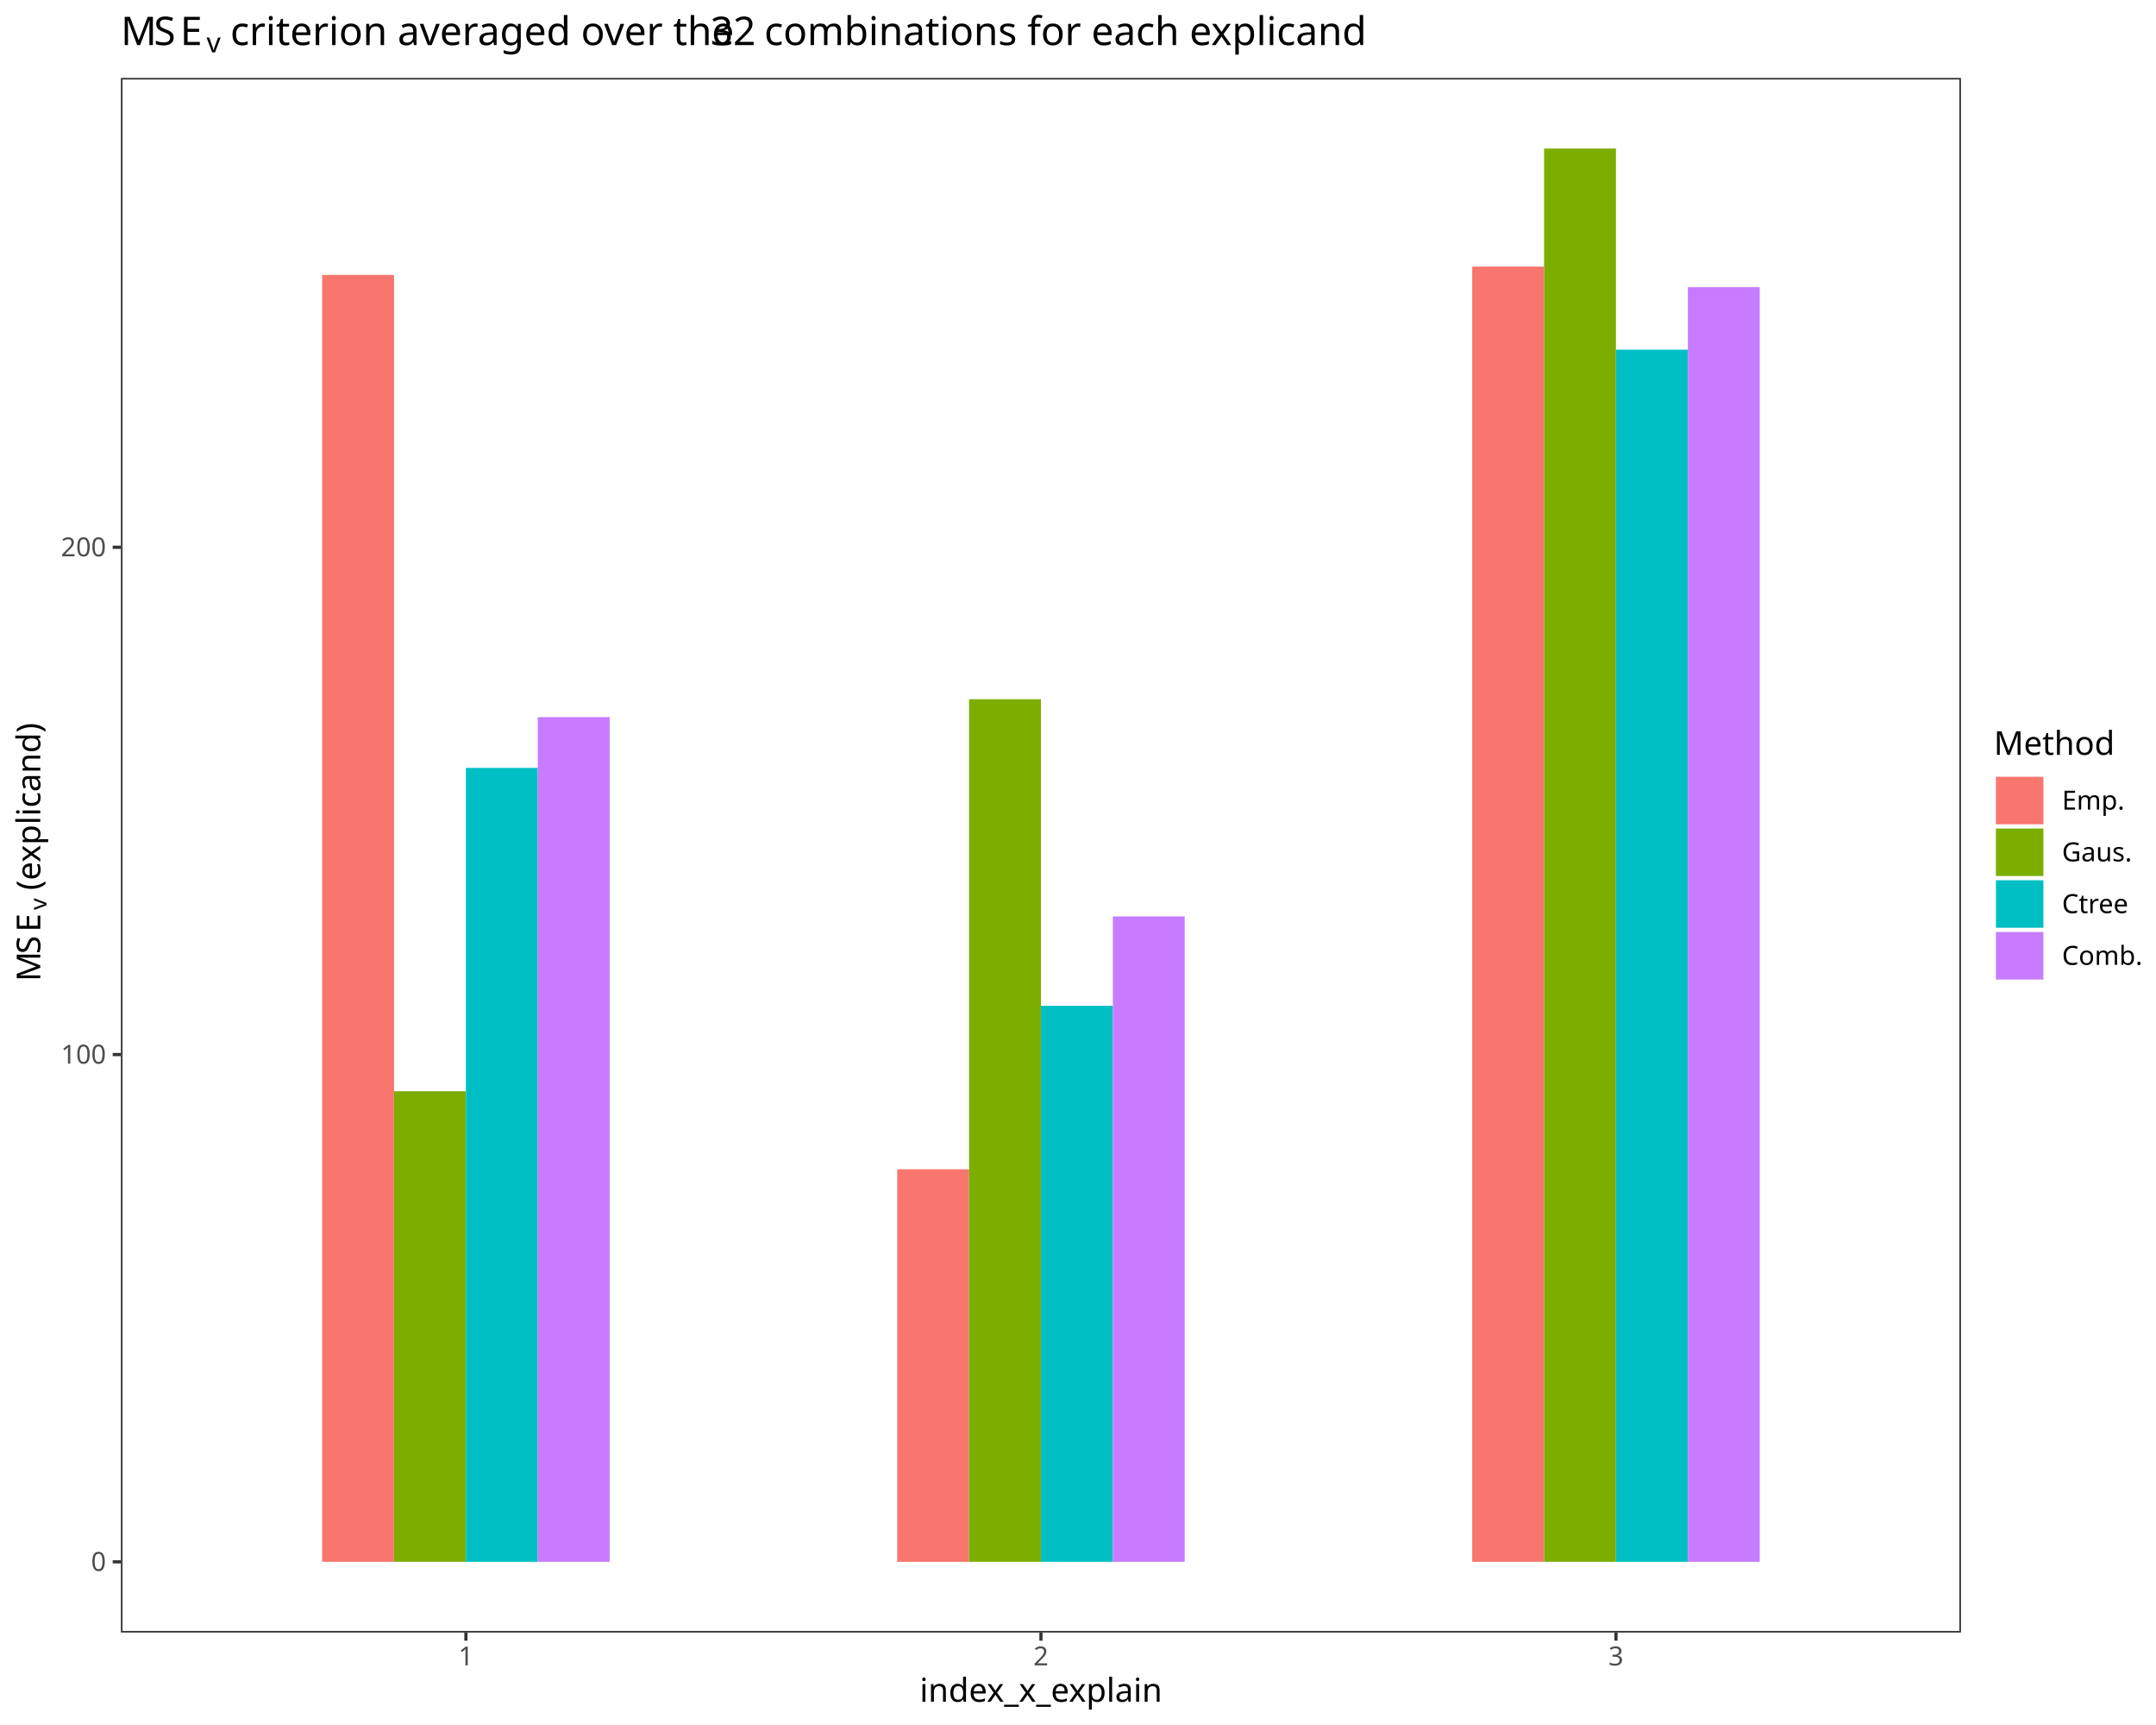
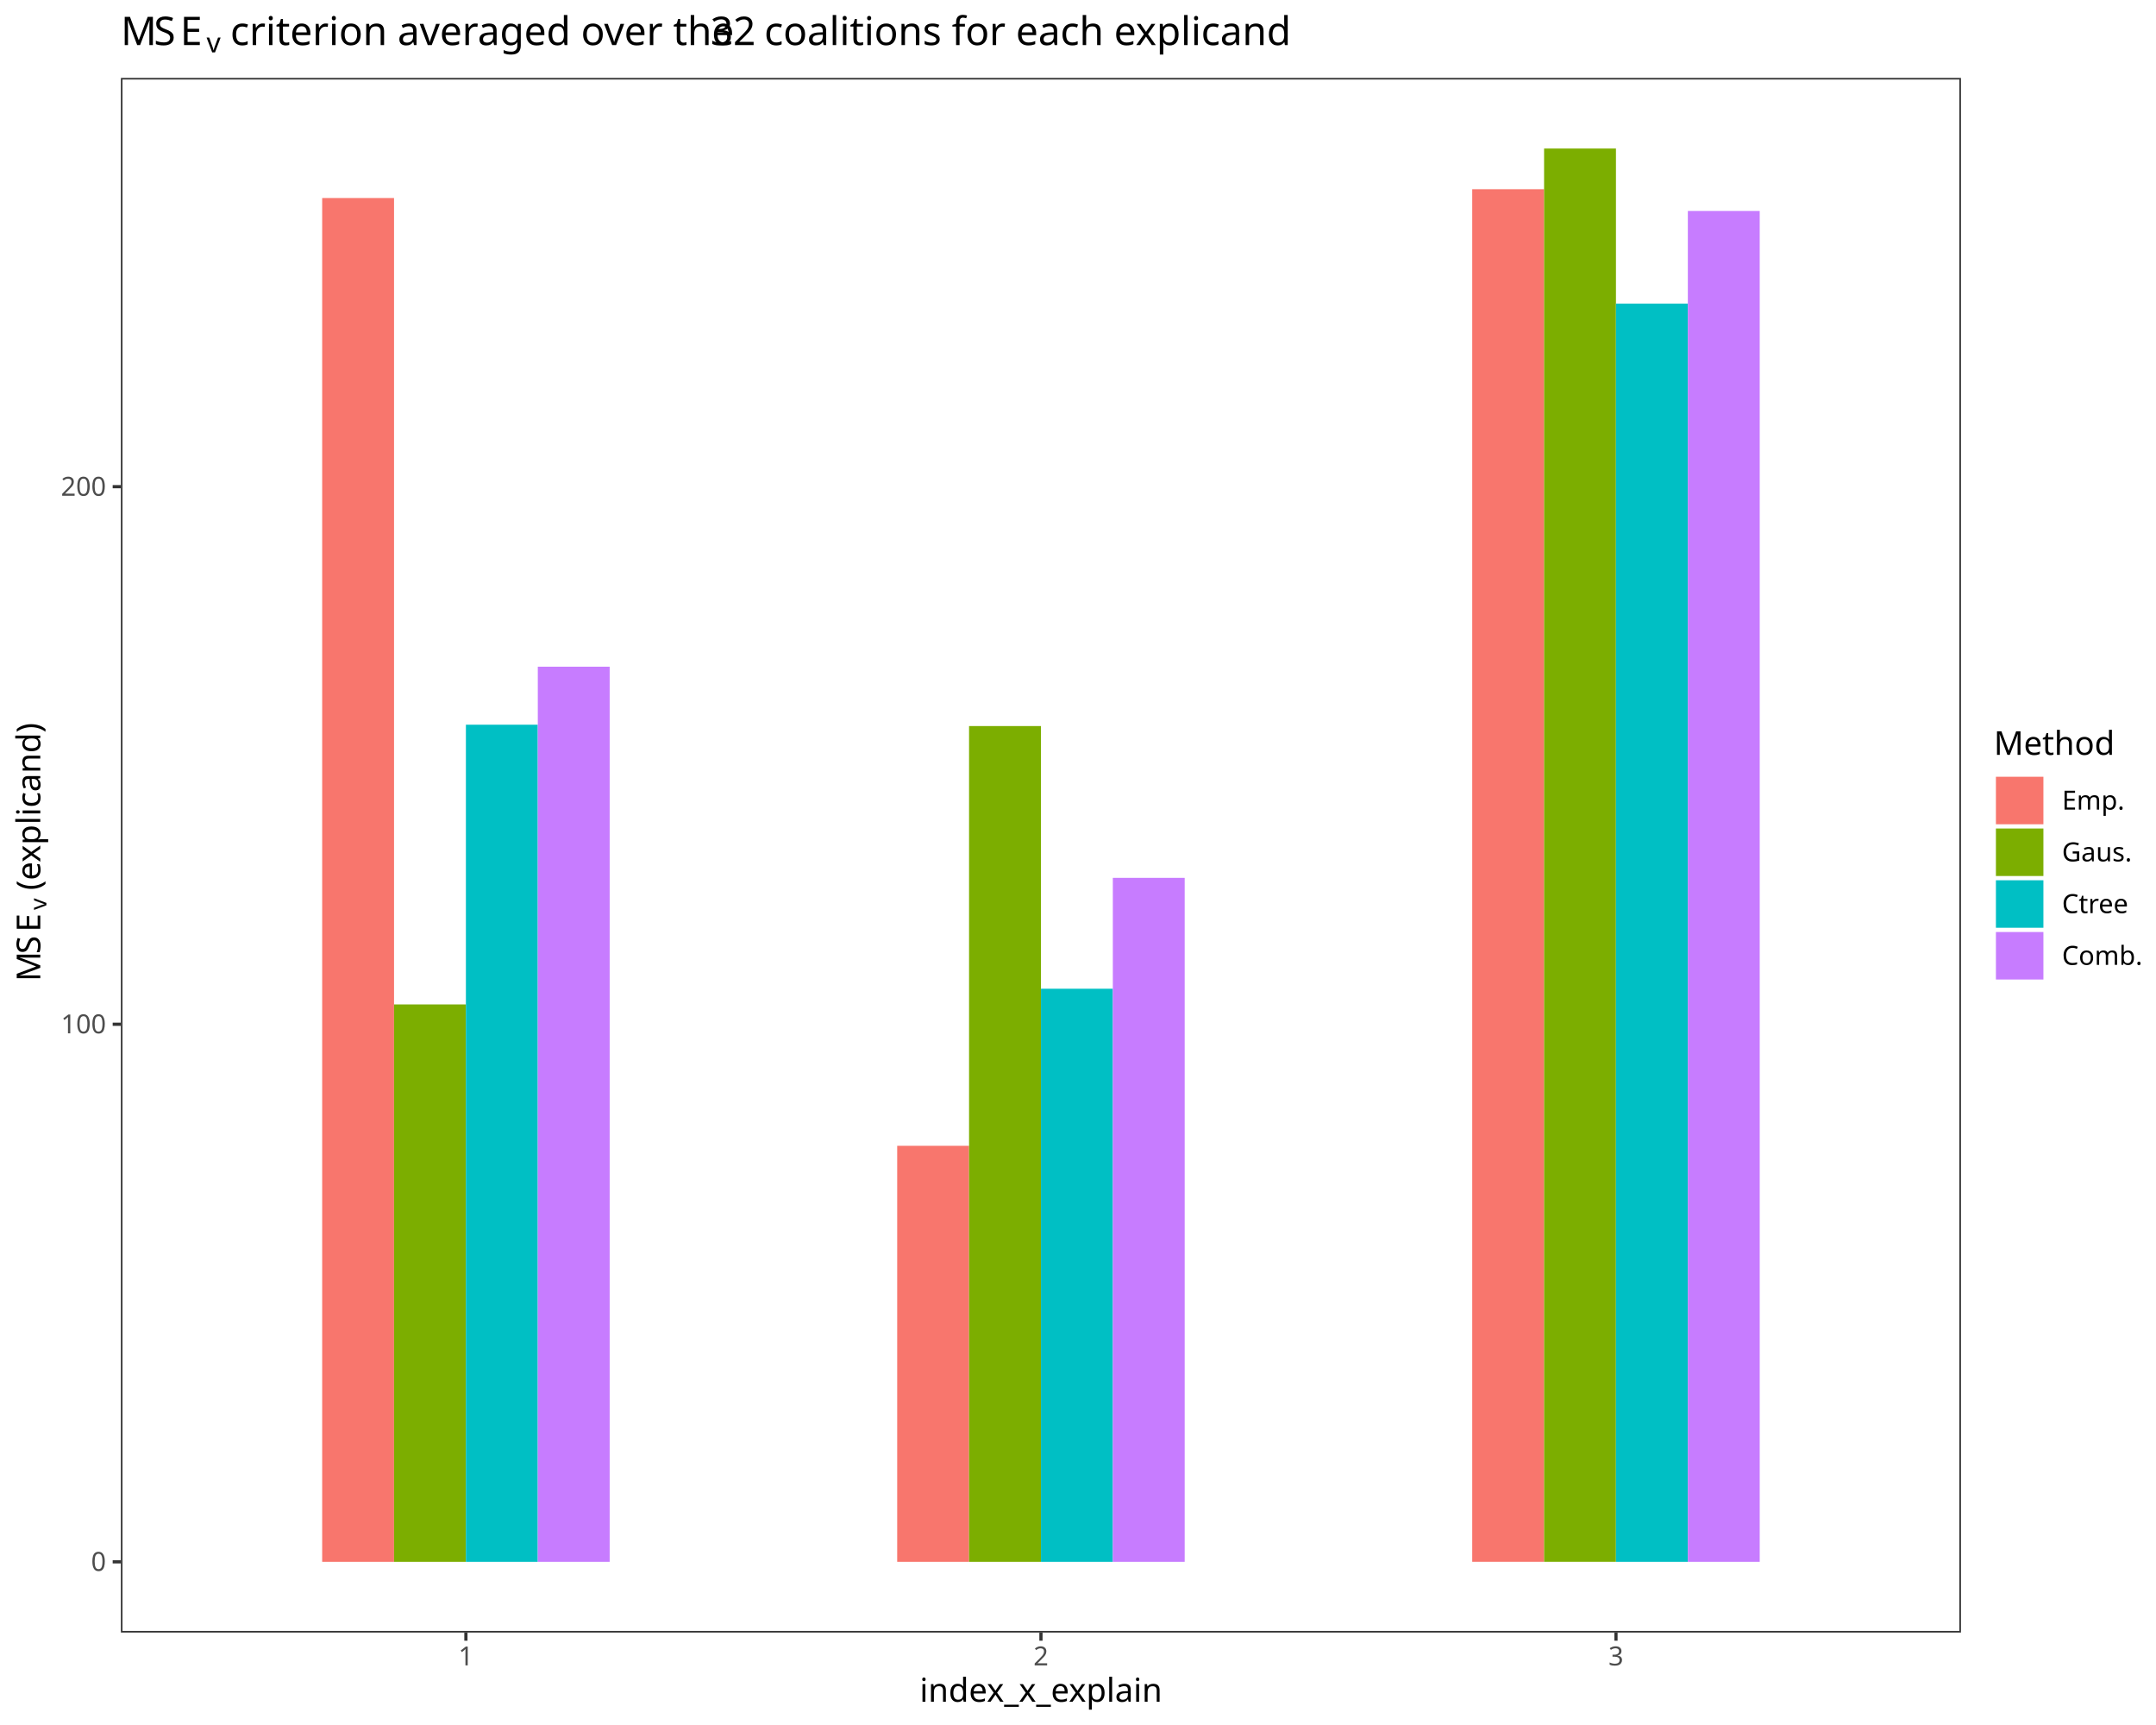
<svg xmlns="http://www.w3.org/2000/svg" class="svglite" data-engine-version="2.0" width="720.00pt" height="576.00pt" viewBox="0 0 720.00 576.00">
  <defs>
    <style type="text/css">
    .svglite line, .svglite polyline, .svglite polygon, .svglite path, .svglite rect, .svglite circle {
      fill: none;
      stroke: #000000;
      stroke-linecap: round;
      stroke-linejoin: round;
      stroke-miterlimit: 10.00;
    }
  </style>
  </defs>
  <rect width="100%" height="100%" style="stroke: none; fill: #FFFFFF;" />
  <defs>
    <clipPath id="cpMC4wMHw3MjAuMDB8MC4wMHw1NzYuMDA=">
      <rect x="0.00" y="0.00" width="720.00" height="576.00" />
    </clipPath>
  </defs>
  <g clip-path="url(#cpMC4wMHw3MjAuMDB8MC4wMHw1NzYuMDA=)">
    <rect x="0.00" y="0.00" width="720.00" height="576.00" style="stroke-width: 1.07; stroke: #FFFFFF; fill: #FFFFFF;" />
  </g>
  <defs>
    <clipPath id="cpNDAuMzd8NjU0Ljg4fDI2LjAxfDU0NS4xMQ==">
      <rect x="40.37" y="26.01" width="614.50" height="519.11" />
    </clipPath>
  </defs>
  <g clip-path="url(#cpNDAuMzd8NjU0Ljg4fDI2LjAxfDU0NS4xMQ==)">
    <rect x="40.37" y="26.01" width="614.50" height="519.11" style="stroke-width: 1.07; stroke: none; fill: #FFFFFF;" />
-     <rect x="107.59" y="91.79" width="24.00" height="429.72" style="stroke-width: 1.07; stroke: none; stroke-linecap: butt; stroke-linejoin: miter; fill: #F8766D;" />
-     <rect x="299.62" y="390.43" width="24.00" height="131.09" style="stroke-width: 1.07; stroke: none; stroke-linecap: butt; stroke-linejoin: miter; fill: #F8766D;" />
-     <rect x="491.65" y="89.01" width="24.00" height="432.50" style="stroke-width: 1.07; stroke: none; stroke-linecap: butt; stroke-linejoin: miter; fill: #F8766D;" />
-     <rect x="131.59" y="364.38" width="24.00" height="157.13" style="stroke-width: 1.07; stroke: none; stroke-linecap: butt; stroke-linejoin: miter; fill: #7CAE00;" />
-     <rect x="323.62" y="233.48" width="24.00" height="288.04" style="stroke-width: 1.07; stroke: none; stroke-linecap: butt; stroke-linejoin: miter; fill: #7CAE00;" />
+     <rect x="107.59" y="66.13" width="24.00" height="455.39" style="stroke-width: 1.07; stroke: none; stroke-linecap: butt; stroke-linejoin: miter; fill: #F8766D;" />
+     <rect x="299.62" y="382.60" width="24.00" height="138.92" style="stroke-width: 1.07; stroke: none; stroke-linecap: butt; stroke-linejoin: miter; fill: #F8766D;" />
+     <rect x="491.65" y="63.18" width="24.00" height="458.33" style="stroke-width: 1.07; stroke: none; stroke-linecap: butt; stroke-linejoin: miter; fill: #F8766D;" />
+     <rect x="131.59" y="335.39" width="24.00" height="186.13" style="stroke-width: 1.07; stroke: none; stroke-linecap: butt; stroke-linejoin: miter; fill: #7CAE00;" />
+     <rect x="323.62" y="242.44" width="24.00" height="279.08" style="stroke-width: 1.07; stroke: none; stroke-linecap: butt; stroke-linejoin: miter; fill: #7CAE00;" />
    <rect x="515.65" y="49.60" width="24.00" height="471.91" style="stroke-width: 1.07; stroke: none; stroke-linecap: butt; stroke-linejoin: miter; fill: #7CAE00;" />
-     <rect x="155.59" y="256.41" width="24.00" height="265.11" style="stroke-width: 1.07; stroke: none; stroke-linecap: butt; stroke-linejoin: miter; fill: #00BFC4;" />
-     <rect x="347.63" y="335.85" width="24.00" height="185.66" style="stroke-width: 1.07; stroke: none; stroke-linecap: butt; stroke-linejoin: miter; fill: #00BFC4;" />
-     <rect x="539.66" y="116.77" width="24.00" height="404.75" style="stroke-width: 1.07; stroke: none; stroke-linecap: butt; stroke-linejoin: miter; fill: #00BFC4;" />
-     <rect x="179.60" y="239.46" width="24.00" height="282.06" style="stroke-width: 1.07; stroke: none; stroke-linecap: butt; stroke-linejoin: miter; fill: #C77CFF;" />
-     <rect x="371.63" y="306.00" width="24.00" height="215.52" style="stroke-width: 1.07; stroke: none; stroke-linecap: butt; stroke-linejoin: miter; fill: #C77CFF;" />
-     <rect x="563.66" y="95.87" width="24.00" height="425.65" style="stroke-width: 1.07; stroke: none; stroke-linecap: butt; stroke-linejoin: miter; fill: #C77CFF;" />
+     <rect x="155.59" y="241.99" width="24.00" height="279.53" style="stroke-width: 1.07; stroke: none; stroke-linecap: butt; stroke-linejoin: miter; fill: #00BFC4;" />
+     <rect x="347.63" y="330.15" width="24.00" height="191.37" style="stroke-width: 1.07; stroke: none; stroke-linecap: butt; stroke-linejoin: miter; fill: #00BFC4;" />
+     <rect x="539.66" y="101.39" width="24.00" height="420.13" style="stroke-width: 1.07; stroke: none; stroke-linecap: butt; stroke-linejoin: miter; fill: #00BFC4;" />
+     <rect x="179.60" y="222.62" width="24.00" height="298.90" style="stroke-width: 1.07; stroke: none; stroke-linecap: butt; stroke-linejoin: miter; fill: #C77CFF;" />
+     <rect x="371.63" y="293.13" width="24.00" height="228.39" style="stroke-width: 1.07; stroke: none; stroke-linecap: butt; stroke-linejoin: miter; fill: #C77CFF;" />
+     <rect x="563.66" y="70.45" width="24.00" height="451.07" style="stroke-width: 1.07; stroke: none; stroke-linecap: butt; stroke-linejoin: miter; fill: #C77CFF;" />
    <rect x="40.37" y="26.01" width="614.50" height="519.11" style="stroke-width: 1.07; stroke: #333333;" />
  </g>
  <g clip-path="url(#cpMC4wMHw3MjAuMDB8MC4wMHw1NzYuMDA=)">
    <text x="35.44" y="524.54" text-anchor="end" style="font-size: 8.80px; fill: #4D4D4D; font-family: sans;" textLength="4.89px" lengthAdjust="spacingAndGlyphs">0</text>
-     <text x="35.44" y="355.16" text-anchor="end" style="font-size: 8.80px; fill: #4D4D4D; font-family: sans;" textLength="14.68px" lengthAdjust="spacingAndGlyphs">100</text>
-     <text x="35.44" y="185.77" text-anchor="end" style="font-size: 8.80px; fill: #4D4D4D; font-family: sans;" textLength="14.68px" lengthAdjust="spacingAndGlyphs">200</text>
+     <text x="35.44" y="345.04" text-anchor="end" style="font-size: 8.80px; fill: #4D4D4D; font-family: sans;" textLength="14.68px" lengthAdjust="spacingAndGlyphs">100</text>
+     <text x="35.44" y="165.54" text-anchor="end" style="font-size: 8.80px; fill: #4D4D4D; font-family: sans;" textLength="14.68px" lengthAdjust="spacingAndGlyphs">200</text>
    <polyline points="37.63,521.52 40.37,521.52 " style="stroke-width: 1.07; stroke: #333333; stroke-linecap: butt;" />
-     <polyline points="37.63,352.13 40.37,352.13 " style="stroke-width: 1.07; stroke: #333333; stroke-linecap: butt;" />
-     <polyline points="37.63,182.74 40.37,182.74 " style="stroke-width: 1.07; stroke: #333333; stroke-linecap: butt;" />
+     <polyline points="37.63,342.01 40.37,342.01 " style="stroke-width: 1.07; stroke: #333333; stroke-linecap: butt;" />
+     <polyline points="37.63,162.51 40.37,162.51 " style="stroke-width: 1.07; stroke: #333333; stroke-linecap: butt;" />
    <polyline points="155.59,547.85 155.59,545.11 " style="stroke-width: 1.07; stroke: #333333; stroke-linecap: butt;" />
    <polyline points="347.63,547.85 347.63,545.11 " style="stroke-width: 1.07; stroke: #333333; stroke-linecap: butt;" />
    <polyline points="539.66,547.85 539.66,545.11 " style="stroke-width: 1.07; stroke: #333333; stroke-linecap: butt;" />
    <text x="155.59" y="556.10" text-anchor="middle" style="font-size: 8.80px; fill: #4D4D4D; font-family: sans;" textLength="4.89px" lengthAdjust="spacingAndGlyphs">1</text>
    <text x="347.63" y="556.10" text-anchor="middle" style="font-size: 8.80px; fill: #4D4D4D; font-family: sans;" textLength="4.89px" lengthAdjust="spacingAndGlyphs">2</text>
    <text x="539.66" y="556.10" text-anchor="middle" style="font-size: 8.80px; fill: #4D4D4D; font-family: sans;" textLength="4.89px" lengthAdjust="spacingAndGlyphs">3</text>
    <text x="347.63" y="568.24" text-anchor="middle" style="font-size: 11.00px; font-family: sans;" textLength="78.90px" lengthAdjust="spacingAndGlyphs">index_x_explain</text>
    <text transform="translate(13.45,327.69) rotate(-90)" style="font-size: 11.00px; font-family: sans;" textLength="9.17px" lengthAdjust="spacingAndGlyphs">M</text>
    <text transform="translate(13.45,318.52) rotate(-90)" style="font-size: 11.00px; font-family: sans;" textLength="7.34px" lengthAdjust="spacingAndGlyphs">S</text>
    <text transform="translate(13.45,311.18) rotate(-90)" style="font-size: 11.00px; font-family: sans;" textLength="7.34px" lengthAdjust="spacingAndGlyphs">E</text>
    <text transform="translate(15.49,303.84) rotate(-90)" style="font-size: 7.70px; font-family: sans;" textLength="3.85px" lengthAdjust="spacingAndGlyphs">v</text>
    <text transform="translate(13.45,299.99) rotate(-90)" style="font-size: 11.00px; font-family: sans;" textLength="2.75px" lengthAdjust="spacingAndGlyphs"> </text>
    <text transform="translate(13.45,297.24) rotate(-90)" style="font-size: 11.00px; font-family: sans;" textLength="53.81px" lengthAdjust="spacingAndGlyphs">(explicand)</text>
    <rect x="665.84" y="243.33" width="48.68" height="84.45" style="stroke-width: 1.07; stroke: none; fill: #FFFFFF;" />
    <text x="665.84" y="252.05" style="font-size: 11.00px; font-family: sans;" textLength="36.70px" lengthAdjust="spacingAndGlyphs">Method</text>
    <rect x="665.84" y="258.67" width="17.28" height="17.28" style="stroke-width: 1.07; stroke: none; fill: #FFFFFF;" />
    <rect x="666.54" y="259.37" width="15.86" height="15.86" style="stroke-width: 1.07; stroke: none; stroke-linecap: butt; stroke-linejoin: miter; fill: #F8766D;" />
    <rect x="665.84" y="275.95" width="17.28" height="17.28" style="stroke-width: 1.07; stroke: none; fill: #FFFFFF;" />
    <rect x="666.54" y="276.65" width="15.86" height="15.86" style="stroke-width: 1.07; stroke: none; stroke-linecap: butt; stroke-linejoin: miter; fill: #7CAE00;" />
    <rect x="665.84" y="293.23" width="17.28" height="17.28" style="stroke-width: 1.07; stroke: none; fill: #FFFFFF;" />
    <rect x="666.54" y="293.93" width="15.86" height="15.86" style="stroke-width: 1.07; stroke: none; stroke-linecap: butt; stroke-linejoin: miter; fill: #00BFC4;" />
    <rect x="665.84" y="310.51" width="17.28" height="17.28" style="stroke-width: 1.07; stroke: none; fill: #FFFFFF;" />
    <rect x="666.54" y="311.21" width="15.86" height="15.86" style="stroke-width: 1.07; stroke: none; stroke-linecap: butt; stroke-linejoin: miter; fill: #C77CFF;" />
    <text x="688.60" y="270.33" style="font-size: 8.80px; font-family: sans;" textLength="20.54px" lengthAdjust="spacingAndGlyphs">Emp.</text>
    <text x="688.60" y="287.61" style="font-size: 8.80px; font-family: sans;" textLength="23.49px" lengthAdjust="spacingAndGlyphs">Gaus.</text>
    <text x="688.60" y="304.89" style="font-size: 8.80px; font-family: sans;" textLength="21.52px" lengthAdjust="spacingAndGlyphs">Ctree</text>
    <text x="688.60" y="322.17" style="font-size: 8.80px; font-family: sans;" textLength="25.92px" lengthAdjust="spacingAndGlyphs">Comb.</text>
    <text x="40.37" y="15.05" style="font-size: 13.20px; font-family: sans;" textLength="11.00px" lengthAdjust="spacingAndGlyphs">M</text>
    <text x="51.38" y="15.05" style="font-size: 13.20px; font-family: sans;" textLength="8.81px" lengthAdjust="spacingAndGlyphs">S</text>
    <text x="60.18" y="15.05" style="font-size: 13.20px; font-family: sans;" textLength="8.81px" lengthAdjust="spacingAndGlyphs">E</text>
    <text x="68.99" y="17.49" style="font-size: 9.24px; font-family: sans;" textLength="4.62px" lengthAdjust="spacingAndGlyphs">v</text>
    <text x="73.61" y="15.05" style="font-size: 13.20px; font-family: sans;" textLength="3.30px" lengthAdjust="spacingAndGlyphs"> </text>
    <text x="76.92" y="15.05" style="font-size: 13.20px; font-family: sans;" textLength="157.04px" lengthAdjust="spacingAndGlyphs">criterion averaged over the</text>
    <text x="233.95" y="15.05" style="font-size: 13.20px; font-family: sans;" textLength="3.30px" lengthAdjust="spacingAndGlyphs"> </text>
    <text x="237.26" y="15.05" style="font-size: 13.20px; font-family: sans;" textLength="14.68px" lengthAdjust="spacingAndGlyphs">32</text>
    <text x="251.94" y="15.05" style="font-size: 13.20px; font-family: sans;" textLength="3.30px" lengthAdjust="spacingAndGlyphs"> </text>
-     <text x="255.24" y="15.05" style="font-size: 13.20px; font-family: sans;" textLength="188.61px" lengthAdjust="spacingAndGlyphs">combinations for each explicand</text>
+     <text x="255.24" y="15.05" style="font-size: 13.20px; font-family: sans;" textLength="165.85px" lengthAdjust="spacingAndGlyphs">coalitions for each explicand</text>
  </g>
</svg>
